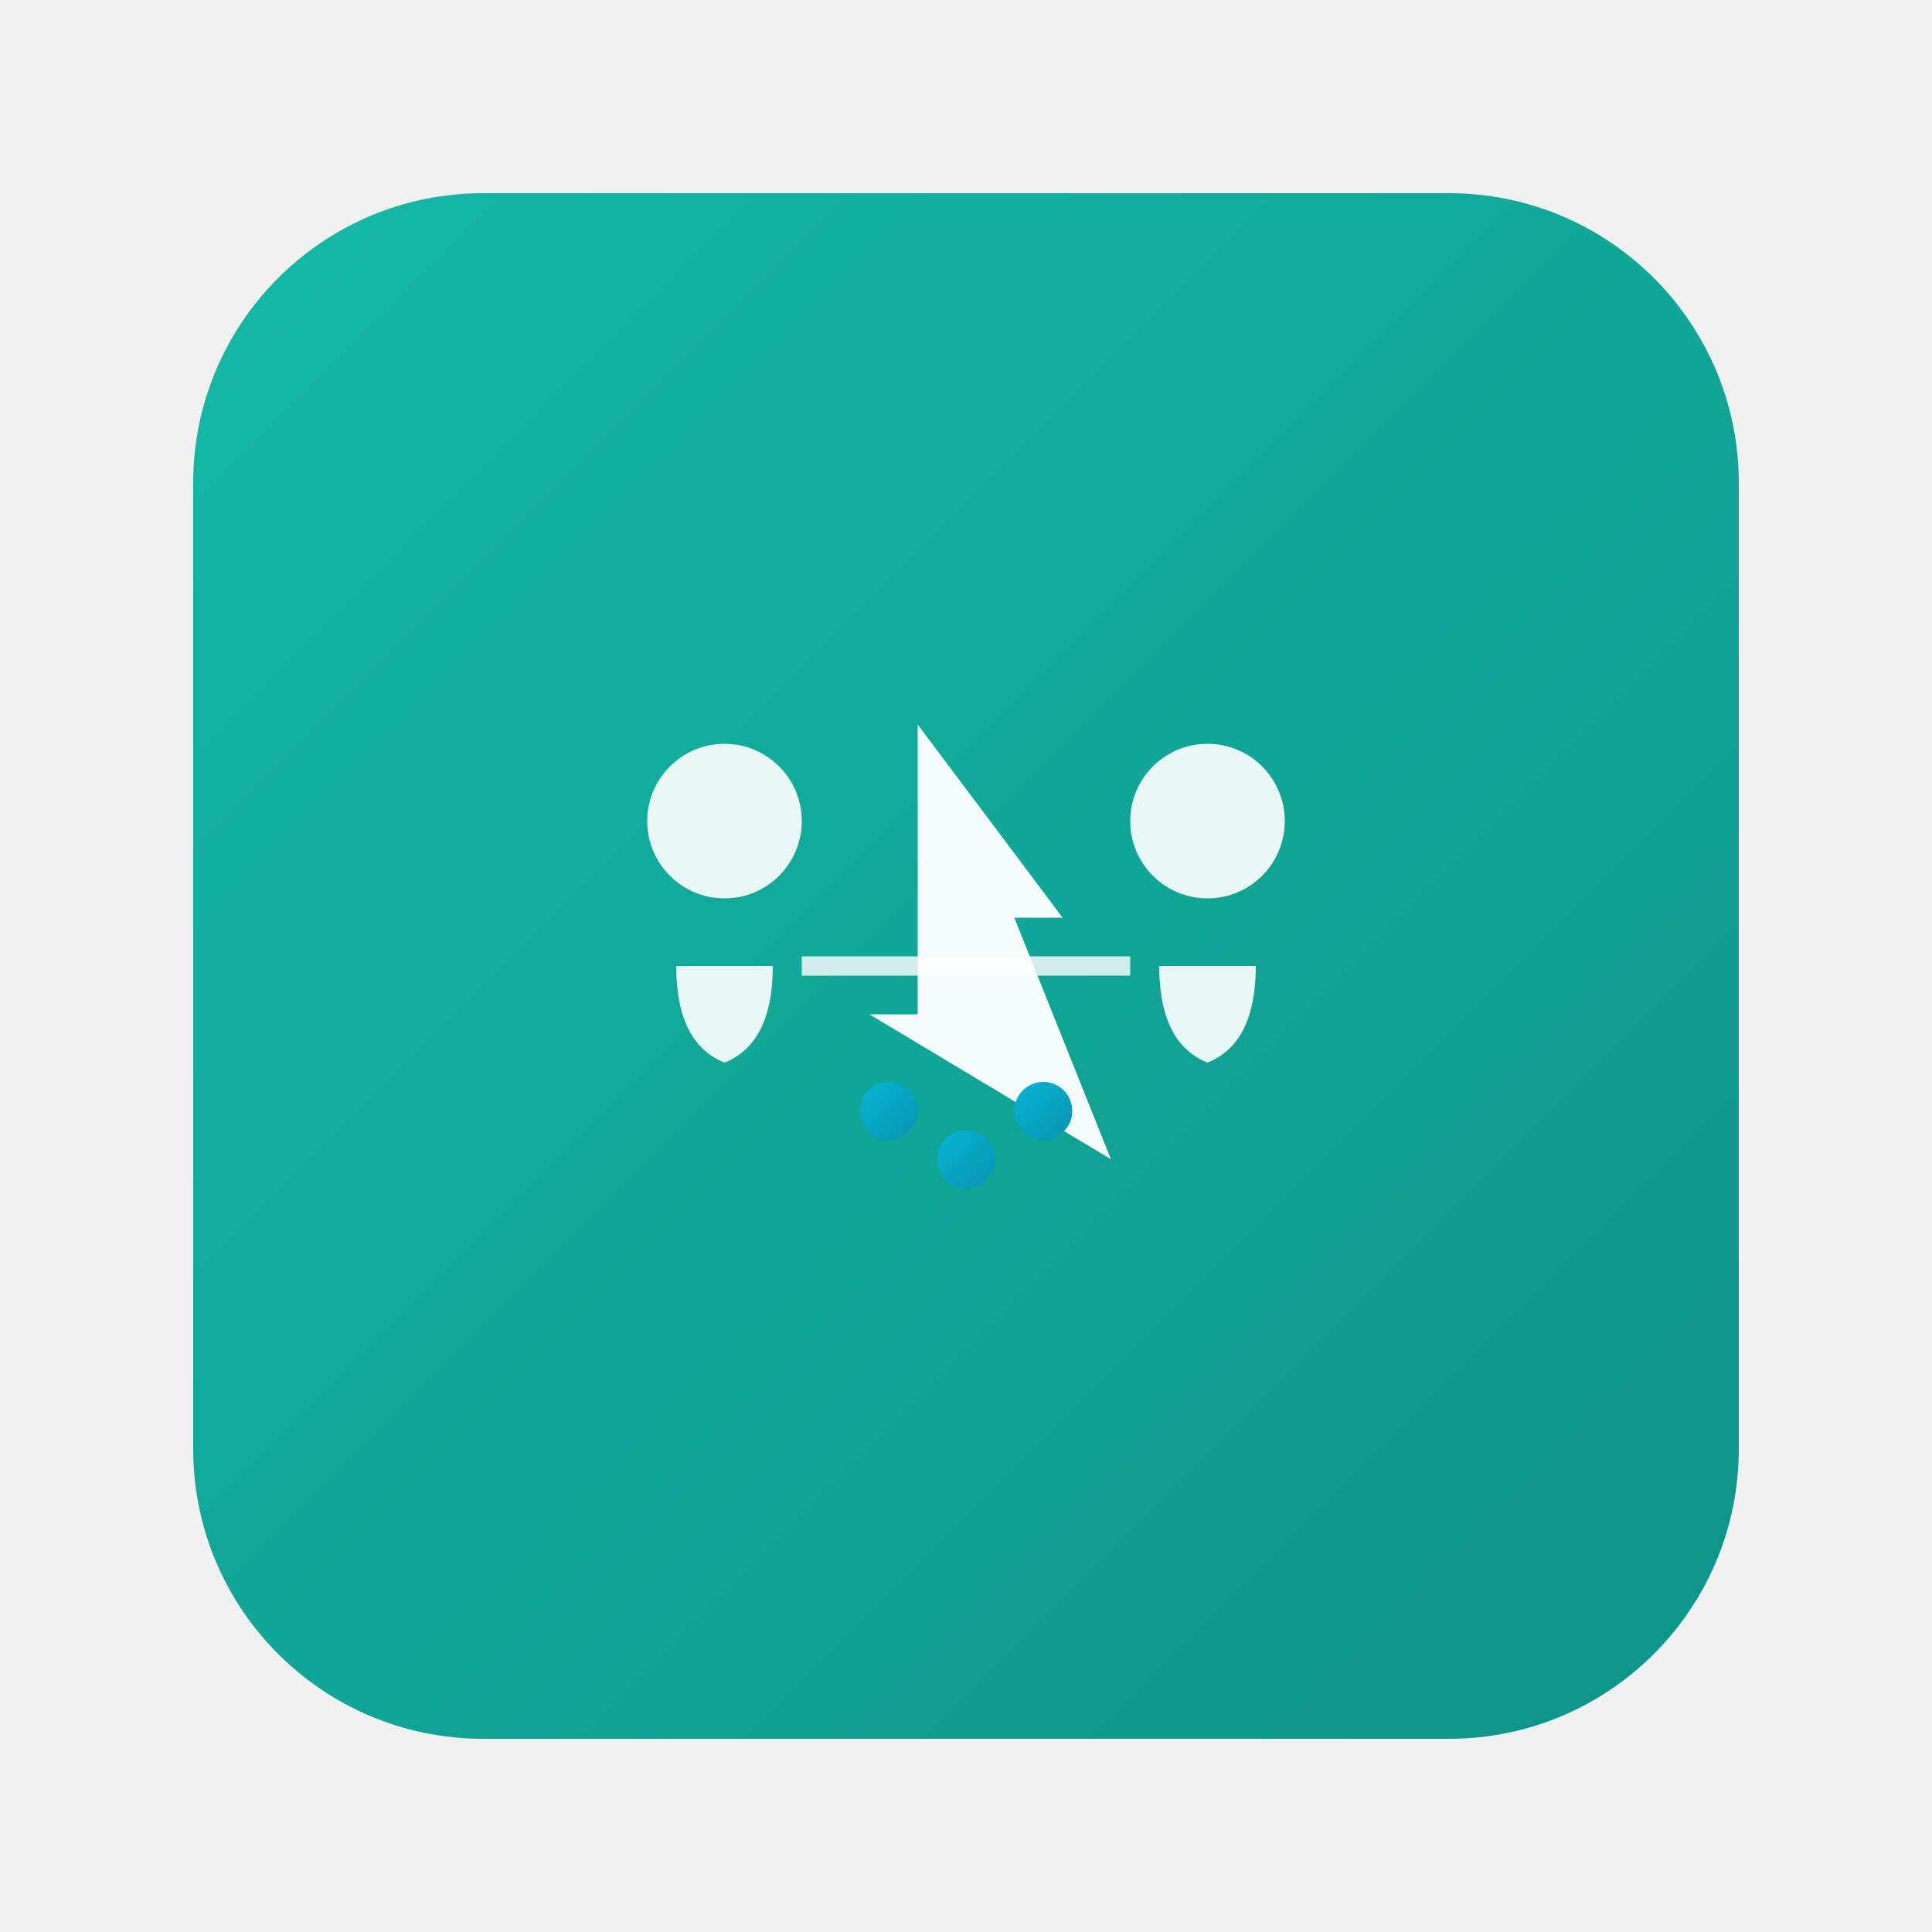
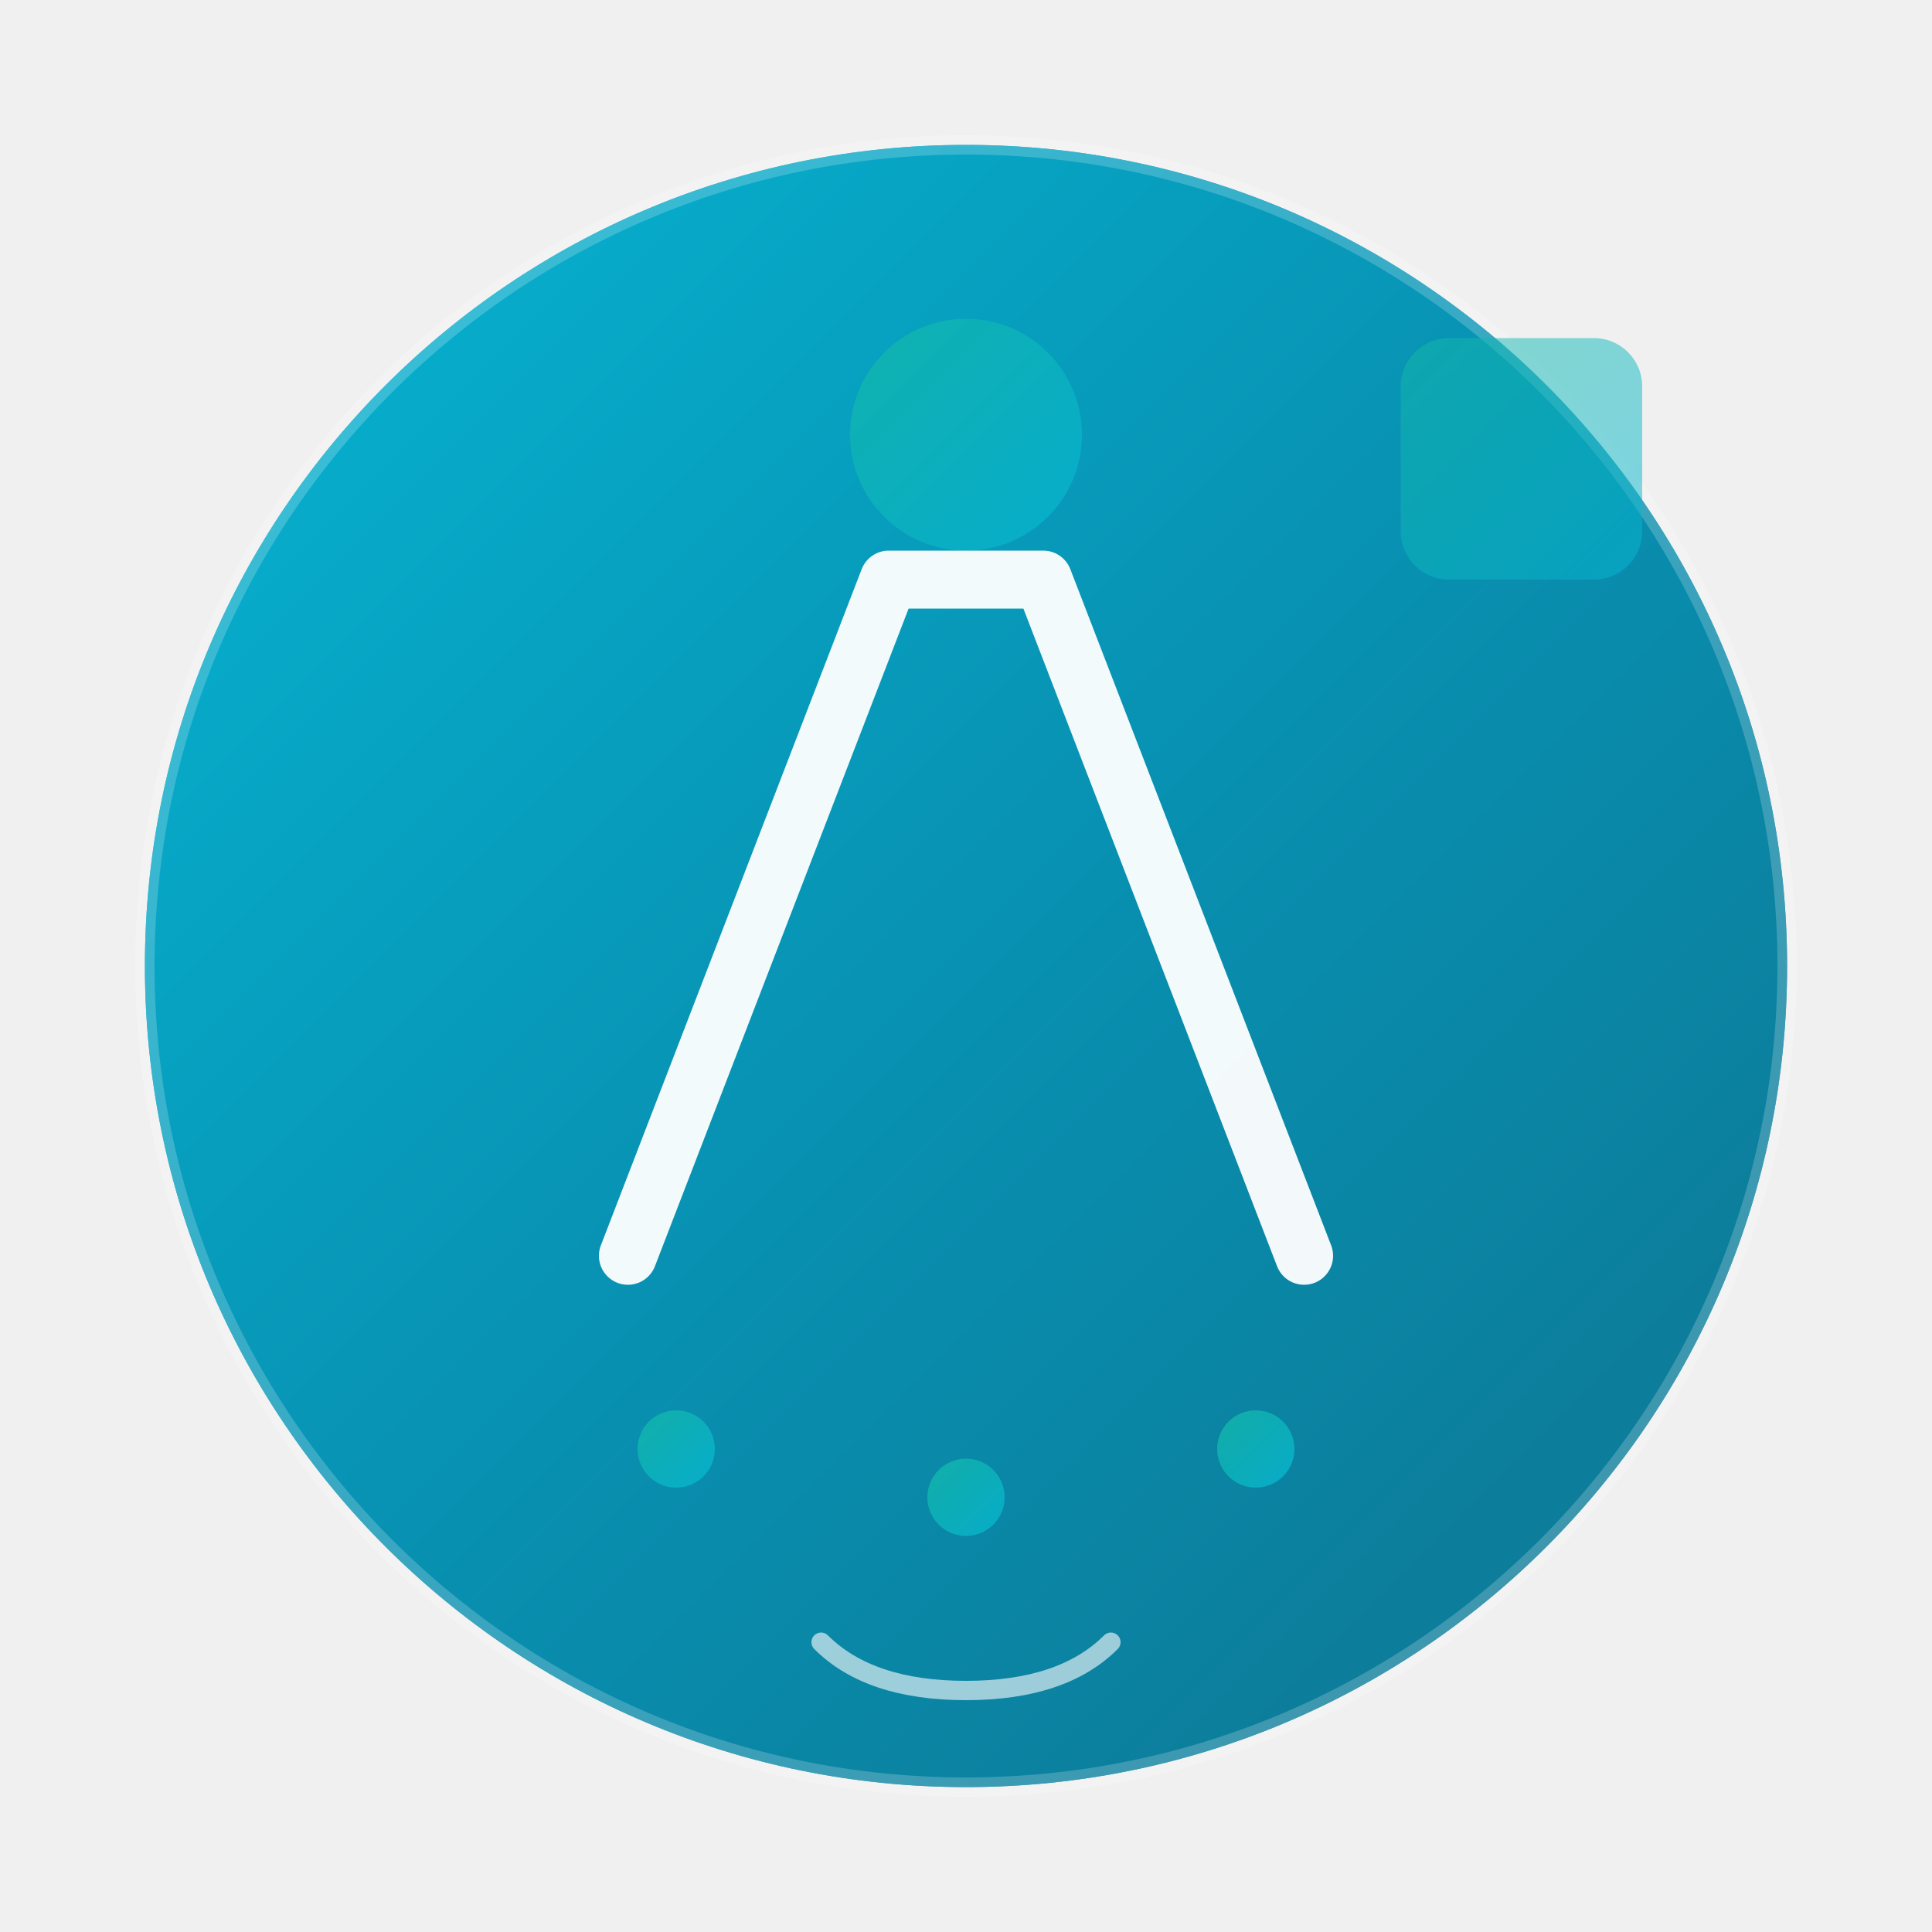
<svg xmlns="http://www.w3.org/2000/svg" width="64" height="64" viewBox="0 0 200 200">
  <defs>
-     <linearGradient id="logoGradient" x1="0%" y1="0%" x2="100%" y2="100%">
-       <stop offset="0%" style="stop-color:#14b8a6;stop-opacity:1" />
-       <stop offset="100%" style="stop-color:#0d9488;stop-opacity:1" />
+     <linearGradient id="airaGradient" x1="0%" y1="0%" x2="100%" y2="100%">
+       <stop offset="0%" style="stop-color:#06b6d4;stop-opacity:1" />
+       <stop offset="50%" style="stop-color:#0891b2;stop-opacity:1" />
+       <stop offset="100%" style="stop-color:#0e7490;stop-opacity:1" />
    </linearGradient>
    <linearGradient id="accentGradient" x1="0%" y1="0%" x2="100%" y2="100%">
-       <stop offset="0%" style="stop-color:#06b6d4;stop-opacity:1" />
-       <stop offset="100%" style="stop-color:#0891b2;stop-opacity:1" />
+       <stop offset="0%" style="stop-color:#14b8a6;stop-opacity:1" />
+       <stop offset="100%" style="stop-color:#06b6d4;stop-opacity:1" />
    </linearGradient>
  </defs>
-   <rect x="20" y="20" width="160" height="160" rx="30" fill="url(#logoGradient)" />
+   <circle cx="100" cy="100" r="85" fill="url(#airaGradient)" />
+   <circle cx="100" cy="100" r="85" fill="url(#airaGradient)" opacity="0.95" />
+   <circle cx="100" cy="45" r="12" fill="url(#accentGradient)" opacity="0.7" />
  <g transform="translate(100, 100)">
-     <path d="M -5 -25 L 10 -5 L 5 -5 L 15 20 L -10 5 L -5 5 Z" fill="white" opacity="0.95" />
-     <circle cx="-25" cy="-15" r="8" fill="white" opacity="0.9" />
-     <path d="M -30 0 Q -30 8 -25 10 Q -20 8 -20 0 Z" fill="white" opacity="0.9" />
-     <circle cx="25" cy="-15" r="8" fill="white" opacity="0.9" />
-     <path d="M 20 0 Q 20 8 25 10 Q 30 8 30 0 Z" fill="white" opacity="0.9" />
-     <line x1="-17" y1="0" x2="17" y2="0" stroke="white" stroke-width="2" opacity="0.8" />
-     <circle cx="-8" cy="15" r="3" fill="url(#accentGradient)" />
-     <circle cx="0" cy="20" r="3" fill="url(#accentGradient)" />
-     <circle cx="8" cy="15" r="3" fill="url(#accentGradient)" />
+     <path d="M -35 30 L -8 -40 L -8 -40 L 8 -40 L 35 30" stroke="white" stroke-width="6" fill="none" stroke-linecap="round" stroke-linejoin="round" opacity="0.95" />
+     <line x1="-18" y1="-5" x2="18" y2="-5" stroke="url(#accentGradient)" stroke-width="6" stroke-linecap="round" opacity="0.95" />
+     <circle cx="-30" cy="50" r="4" fill="url(#accentGradient)" opacity="0.8" />
+     <circle cx="0" cy="55" r="4" fill="url(#accentGradient)" opacity="0.8" />
+     <circle cx="30" cy="50" r="4" fill="url(#accentGradient)" opacity="0.8" />
+     <path d="M -15 70 Q -10 75 0 75 Q 10 75 15 70" stroke="white" stroke-width="2" fill="none" opacity="0.6" stroke-linecap="round" />
  </g>
+   <circle cx="100" cy="100" r="85" fill="none" stroke="white" stroke-width="2" opacity="0.2" />
+   <rect x="145" y="35" width="25" height="25" rx="5" fill="url(#accentGradient)" opacity="0.5" />
</svg>
